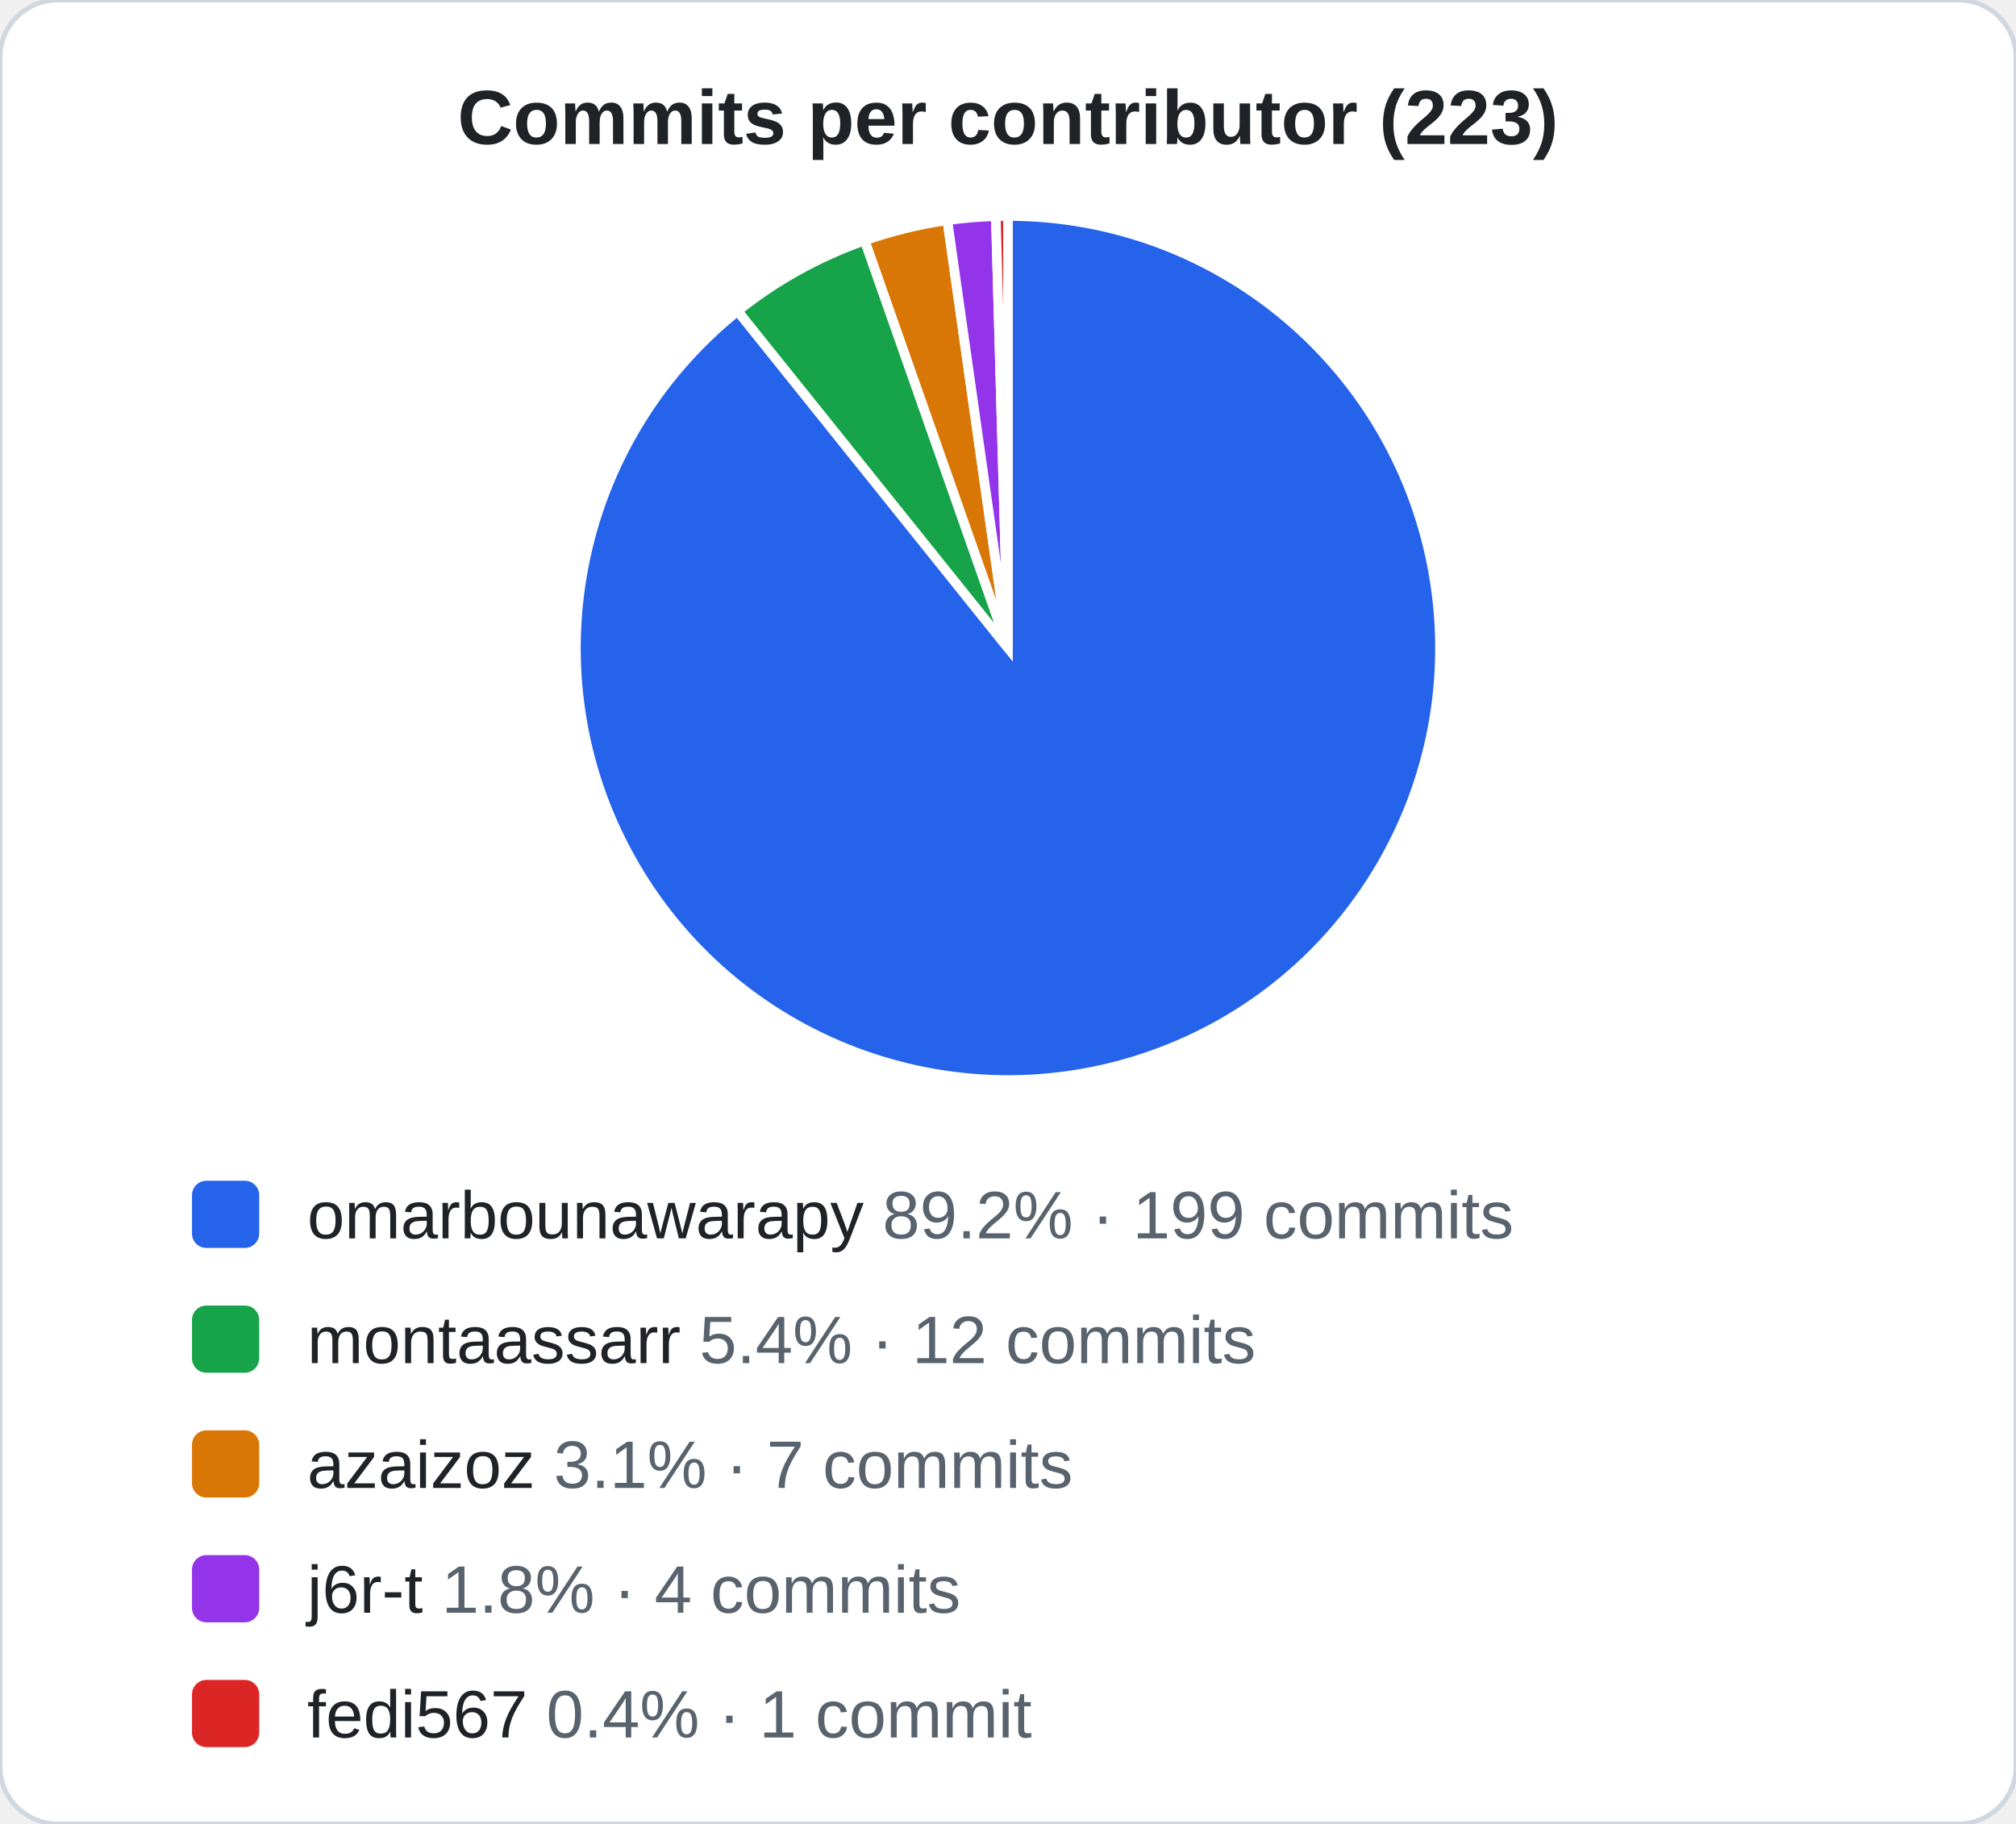
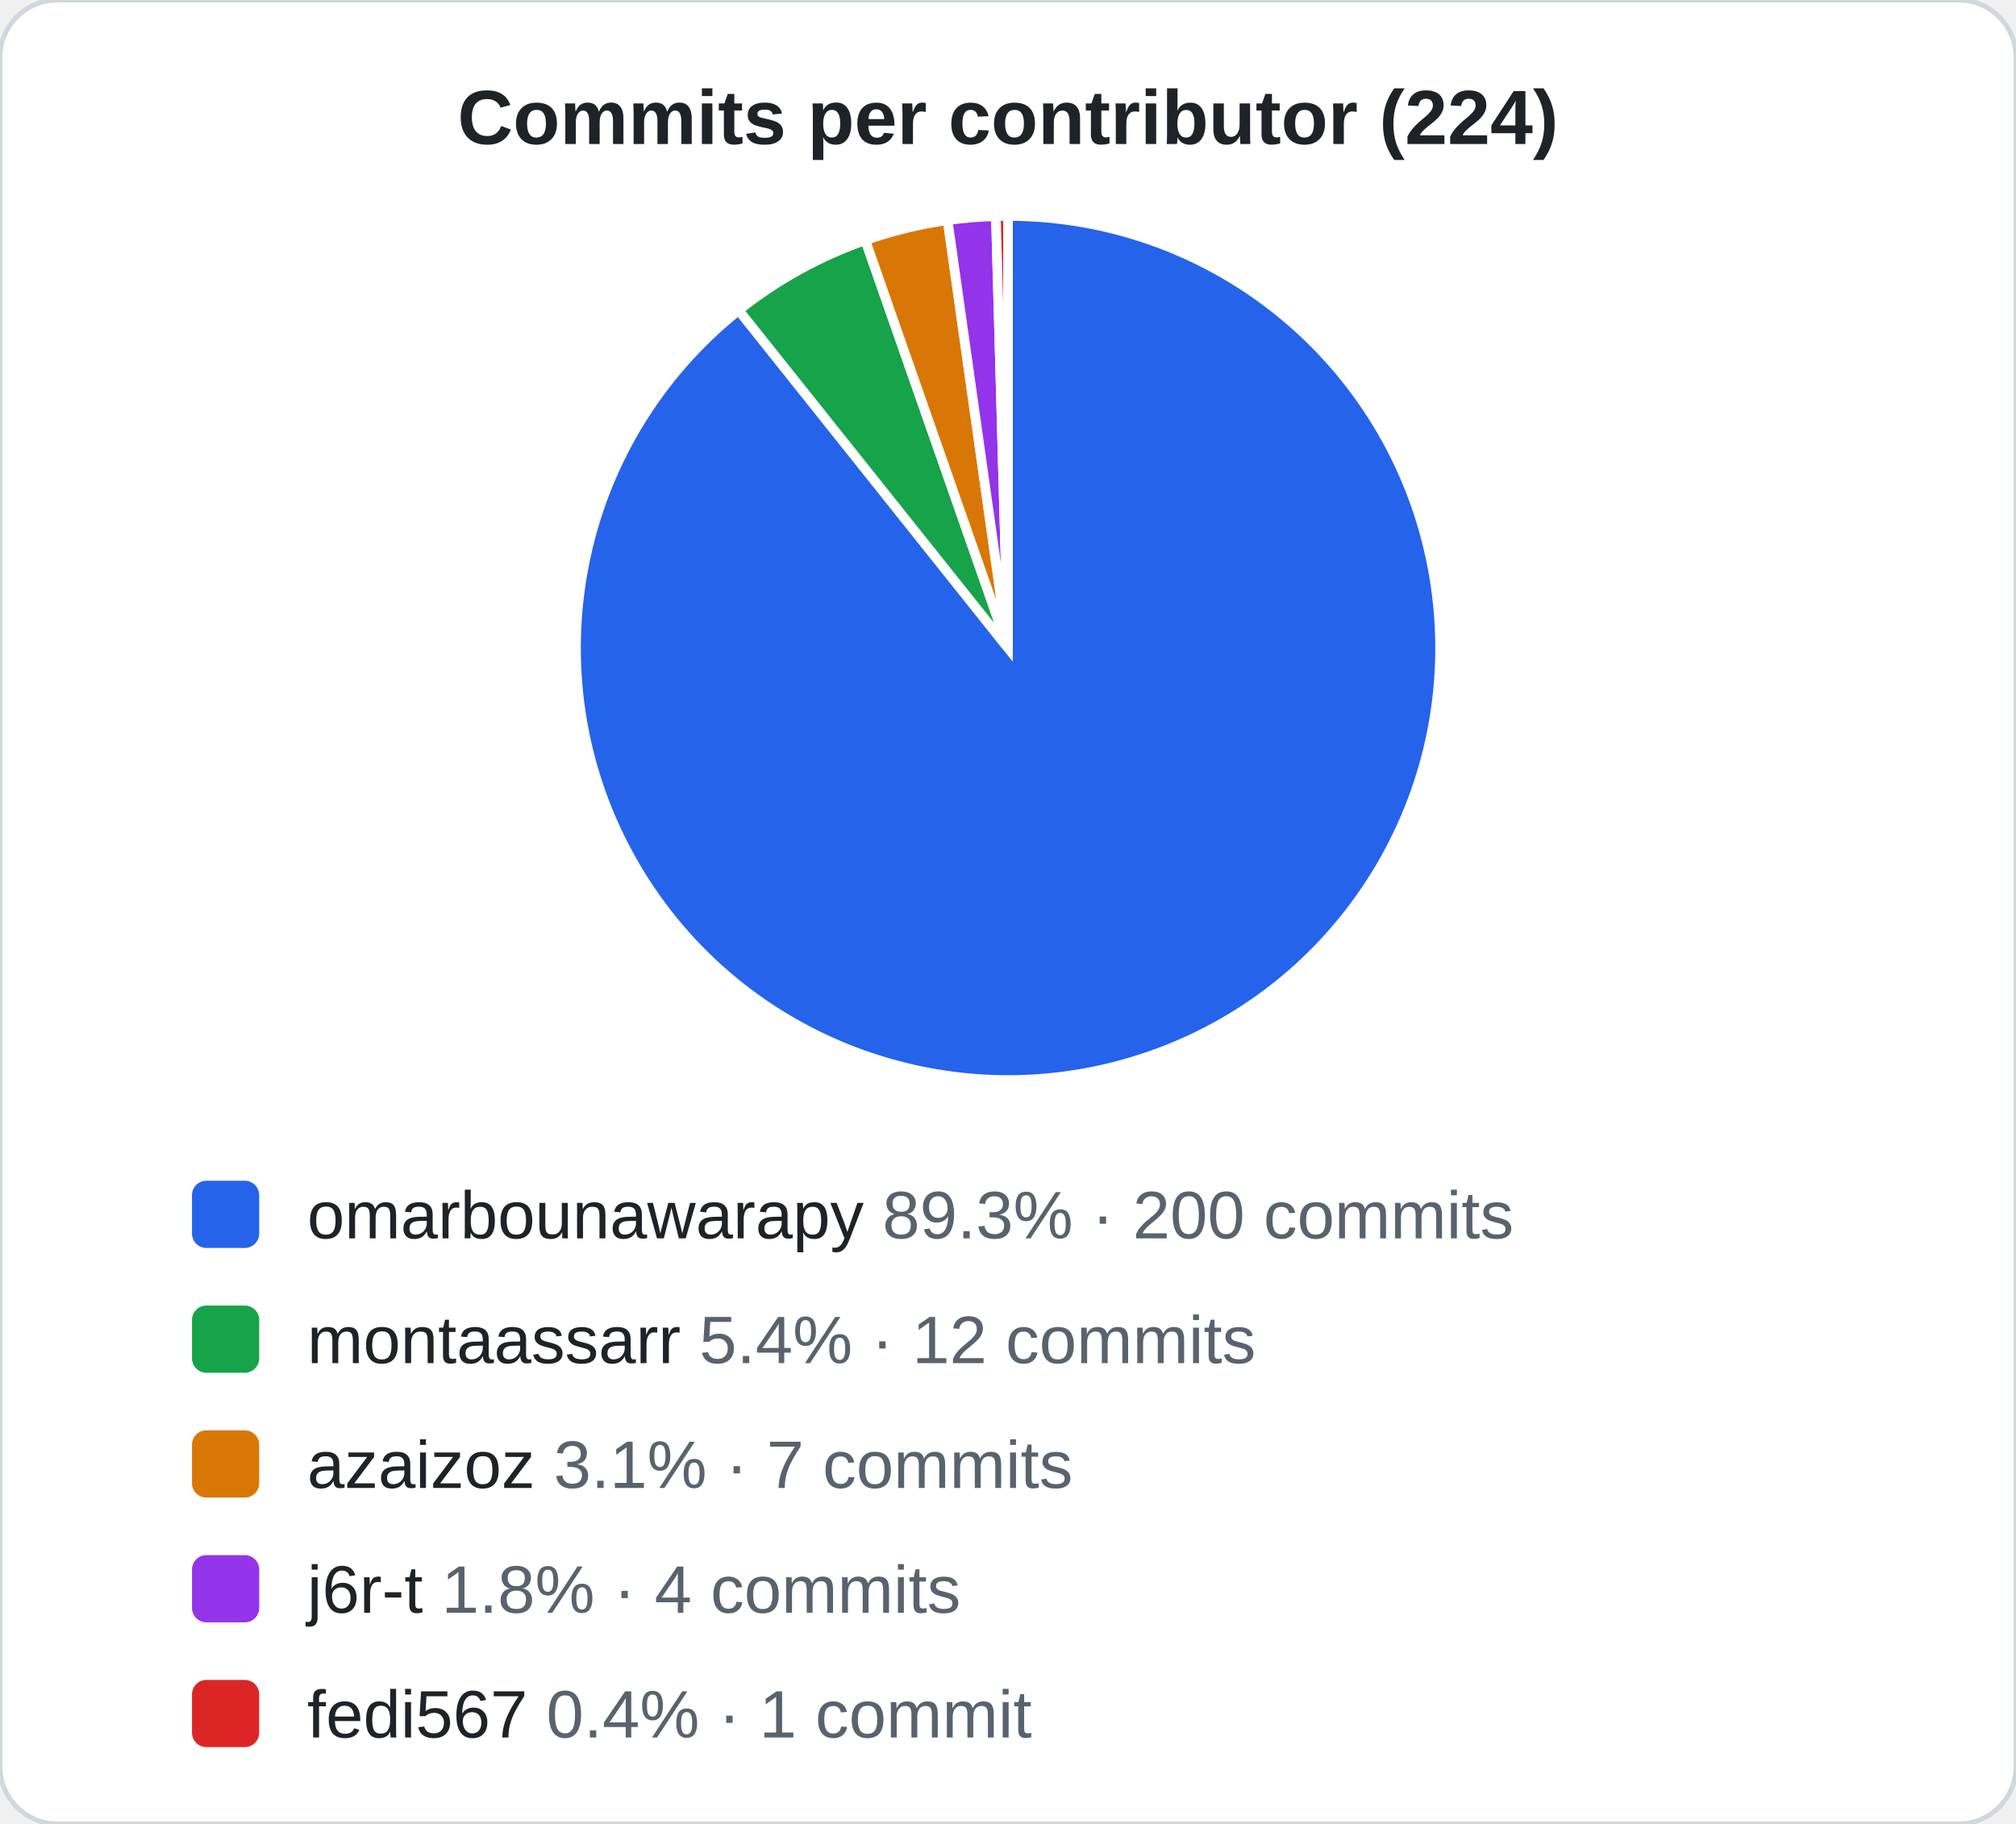
<svg xmlns="http://www.w3.org/2000/svg" width="420" height="380" viewBox="0 0 420 380" role="img" aria-labelledby="t">
  <rect width="420" height="380" rx="12" fill="#ffffff" stroke="#d0d7de" />
-   <text x="210" y="30" text-anchor="middle" font-family="Arial,Helvetica,sans-serif" font-size="16" font-weight="700" fill="#1f2328">Commits per contributor (223)</text>
-   <path d="M210.0,135.0 L210.00,45.00 A90,90 0 1 1 153.67,64.80 Z" fill="#2563eb" stroke="#ffffff" stroke-width="2" />
+   <text x="210" y="30" text-anchor="middle" font-family="Arial,Helvetica,sans-serif" font-size="16" font-weight="700" fill="#1f2328">Commits per contributor (224)</text>
+   <path d="M210.0,135.0 L210.00,45.00 A90,90 0 1 1 153.89,64.64 Z" fill="#2563eb" stroke="#ffffff" stroke-width="2" />
  <rect x="40" y="246" width="14" height="14" rx="3" fill="#2563eb" />
-   <text x="64" y="258" font-family="Arial,Helvetica,sans-serif" font-size="14" fill="#1f2328">omarbounawarapy <tspan fill="#59636e">89.2% · 199 commits</tspan>
+   <text x="64" y="258" font-family="Arial,Helvetica,sans-serif" font-size="14" fill="#1f2328">omarbounawarapy <tspan fill="#59636e">89.3% · 200 commits</tspan>
  </text>
-   <path d="M210.0,135.0 L153.67,64.80 A90,90 0 0 1 180.15,50.10 Z" fill="#16a34a" stroke="#ffffff" stroke-width="2" />
+   <path d="M210.0,135.0 L153.89,64.64 A90,90 0 0 1 180.27,50.05 Z" fill="#16a34a" stroke="#ffffff" stroke-width="2" />
  <rect x="40" y="272" width="14" height="14" rx="3" fill="#16a34a" />
  <text x="64" y="284" font-family="Arial,Helvetica,sans-serif" font-size="14" fill="#1f2328">montaassarr <tspan fill="#59636e">5.4% · 12 commits</tspan>
  </text>
-   <path d="M210.0,135.0 L180.15,50.10 A90,90 0 0 1 197.36,45.89 Z" fill="#d97706" stroke="#ffffff" stroke-width="2" />
+   <path d="M210.0,135.0 L180.27,50.05 A90,90 0 0 1 197.42,45.88 Z" fill="#d97706" stroke="#ffffff" stroke-width="2" />
  <rect x="40" y="298" width="14" height="14" rx="3" fill="#d97706" />
  <text x="64" y="310" font-family="Arial,Helvetica,sans-serif" font-size="14" fill="#1f2328">azaizoz <tspan fill="#59636e">3.1% · 7 commits</tspan>
  </text>
-   <path d="M210.0,135.0 L197.36,45.89 A90,90 0 0 1 207.46,45.04 Z" fill="#9333ea" stroke="#ffffff" stroke-width="2" />
+   <path d="M210.0,135.0 L197.42,45.88 A90,90 0 0 1 207.48,45.04 Z" fill="#9333ea" stroke="#ffffff" stroke-width="2" />
  <rect x="40" y="324" width="14" height="14" rx="3" fill="#9333ea" />
  <text x="64" y="336" font-family="Arial,Helvetica,sans-serif" font-size="14" fill="#1f2328">j6r-t <tspan fill="#59636e">1.8% · 4 commits</tspan>
  </text>
-   <path d="M210.0,135.0 L207.46,45.04 A90,90 0 0 1 210.00,45.00 Z" fill="#dc2626" stroke="#ffffff" stroke-width="2" />
+   <path d="M210.0,135.0 L207.48,45.04 A90,90 0 0 1 210.00,45.00 Z" fill="#dc2626" stroke="#ffffff" stroke-width="2" />
  <rect x="40" y="350" width="14" height="14" rx="3" fill="#dc2626" />
  <text x="64" y="362" font-family="Arial,Helvetica,sans-serif" font-size="14" fill="#1f2328">fedi567 <tspan fill="#59636e">0.4% · 1 commit</tspan>
  </text>
</svg>
